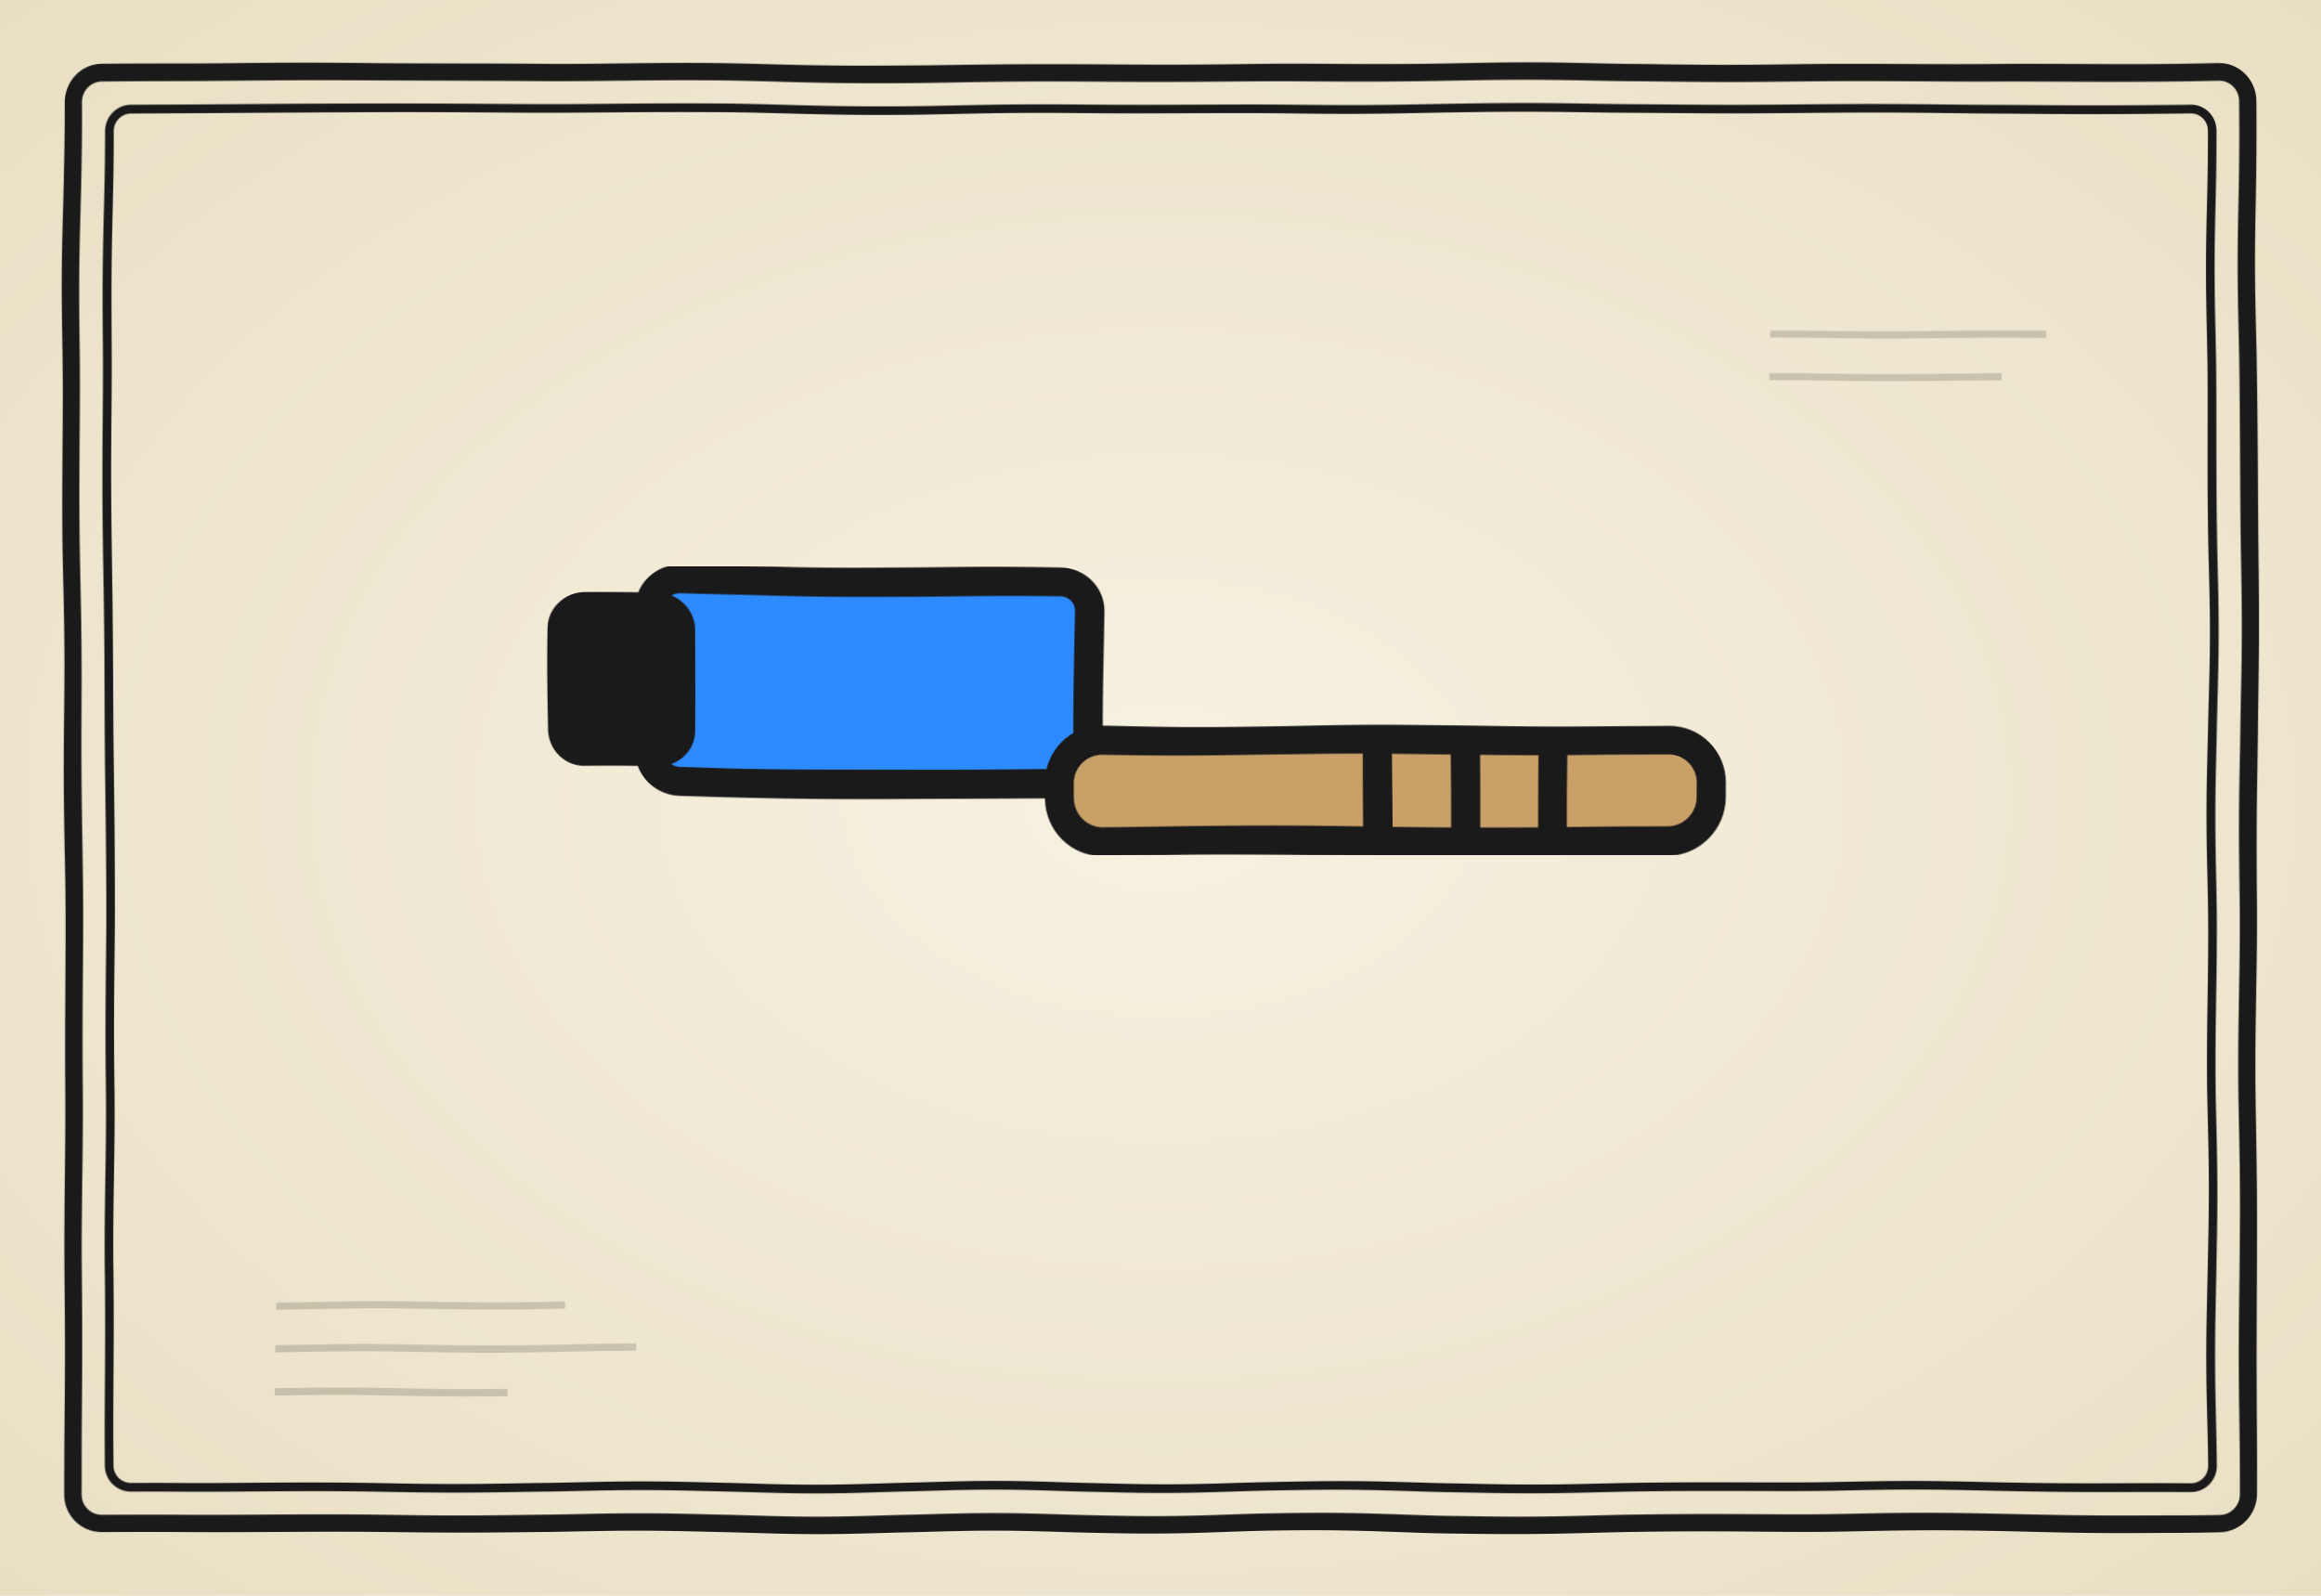
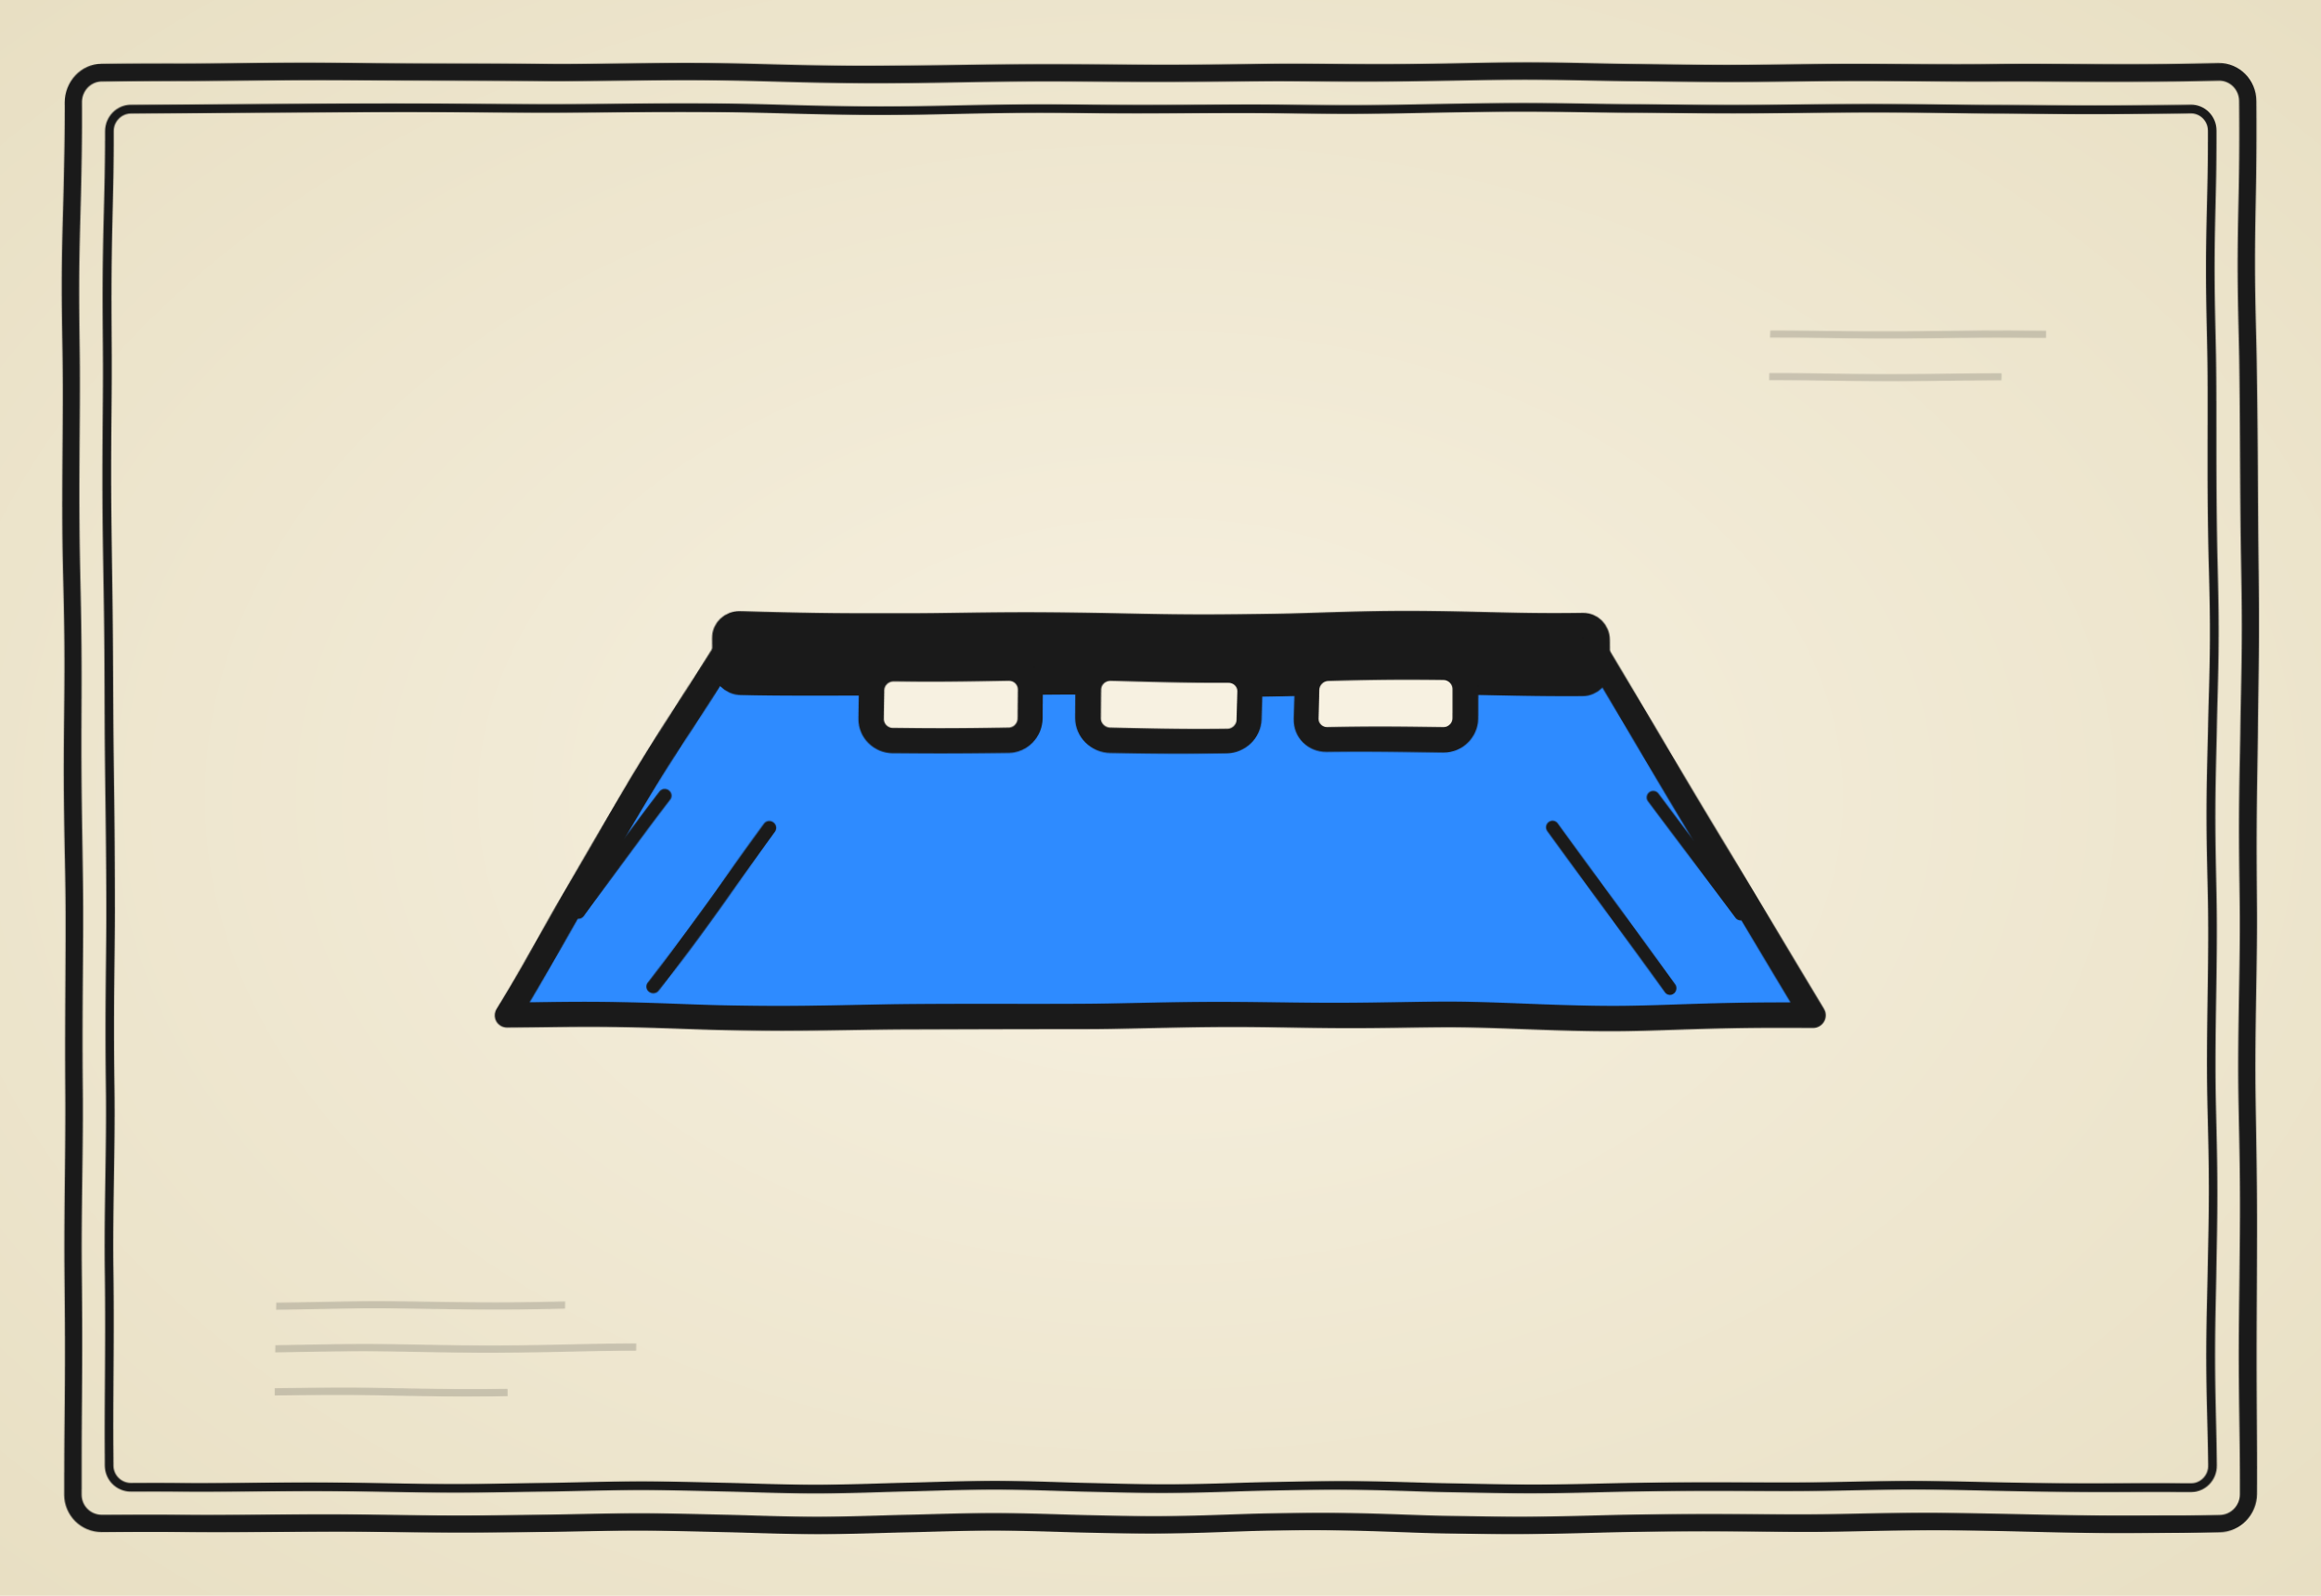
<svg xmlns="http://www.w3.org/2000/svg" viewBox="0 0 320 220" role="img" aria-label="die Schlauchbrücke">
  <defs>
    <radialGradient id="paper" cx="50%" cy="50%" r="70%">
      <stop offset="0%" stop-color="#f7f1e1" />
      <stop offset="100%" stop-color="#e8dfc3" />
    </radialGradient>
    <filter id="sketch" x="-5%" y="-5%" width="110%" height="110%">
      <feTurbulence type="fractalNoise" baseFrequency="0.02" numOctaves="2" seed="150" />
      <feDisplacementMap in="SourceGraphic" scale="1.8" />
    </filter>
    <filter id="sketchLight" x="-5%" y="-5%" width="110%" height="110%">
      <feTurbulence type="fractalNoise" baseFrequency="0.04" numOctaves="1" seed="153" />
      <feDisplacementMap in="SourceGraphic" scale="1.1" />
    </filter>
  </defs>
  <rect width="320" height="220" fill="url(#paper)" />
  <g fill="none" stroke="#1a1a1a" stroke-linecap="round" stroke-linejoin="round" filter="url(#sketchLight)">
    <rect x="10" y="10" width="300" height="200" stroke-width="2.4" rx="4" />
    <rect x="15" y="15" width="290" height="190" stroke-width="1.2" rx="3" />
  </g>
  <g stroke="#1a1a1a" stroke-width="1" opacity="0.18" filter="url(#sketchLight)">
    <line x1="38" y1="180" x2="78" y2="180" />
    <line x1="38" y1="186" x2="88" y2="186" />
    <line x1="38" y1="192" x2="70" y2="192" />
    <line x1="244" y1="46" x2="282" y2="46" />
    <line x1="244" y1="52" x2="276" y2="52" />
  </g>
  <g filter="url(#sketch)">
-     <g stroke="#1a1a1a" stroke-width="4" stroke-linejoin="round" stroke-linecap="round" fill="#2e8bff">
-       <rect x="90" y="80" width="60" height="28" rx="4" />
-       <rect x="78" y="84" width="16" height="20" rx="3" fill="#1a1a1a" />
-       <rect x="146" y="102" width="90" height="14" rx="6" fill="#c9a068" />
-       <line x1="190" y1="104" x2="190" y2="114" />
-       <line x1="202" y1="104" x2="202" y2="114" />
-       <line x1="214" y1="104" x2="214" y2="114" />
+     <g stroke="#1a1a1a" stroke-width="3.5" stroke-linejoin="round" stroke-linecap="round">
+       <path d="M 70 140 L 100 90 L 220 90 L 250 140 Z" fill="#2e8bff" />
+       <rect x="100" y="86" width="120" height="8" rx="2" fill="#1a1a1a" />
+       <rect x="120" y="92" width="22" height="10" rx="3" fill="#f7f1e1" />
+       <rect x="150" y="92" width="22" height="10" rx="3" fill="#f7f1e1" />
+       <rect x="180" y="92" width="22" height="10" rx="3" fill="#f7f1e1" />
+       <line x1="70" y1="140" x2="250" y2="140" stroke-width="2" />
+       <line x1="80" y1="126" x2="92" y2="110" stroke-width="1.8" />
+       <line x1="90" y1="136" x2="106" y2="114" stroke-width="1.8" />
+       <line x1="240" y1="126" x2="228" y2="110" stroke-width="1.8" />
+       <line x1="230" y1="136" x2="214" y2="114" stroke-width="1.8" />
    </g>
  </g>
</svg>
